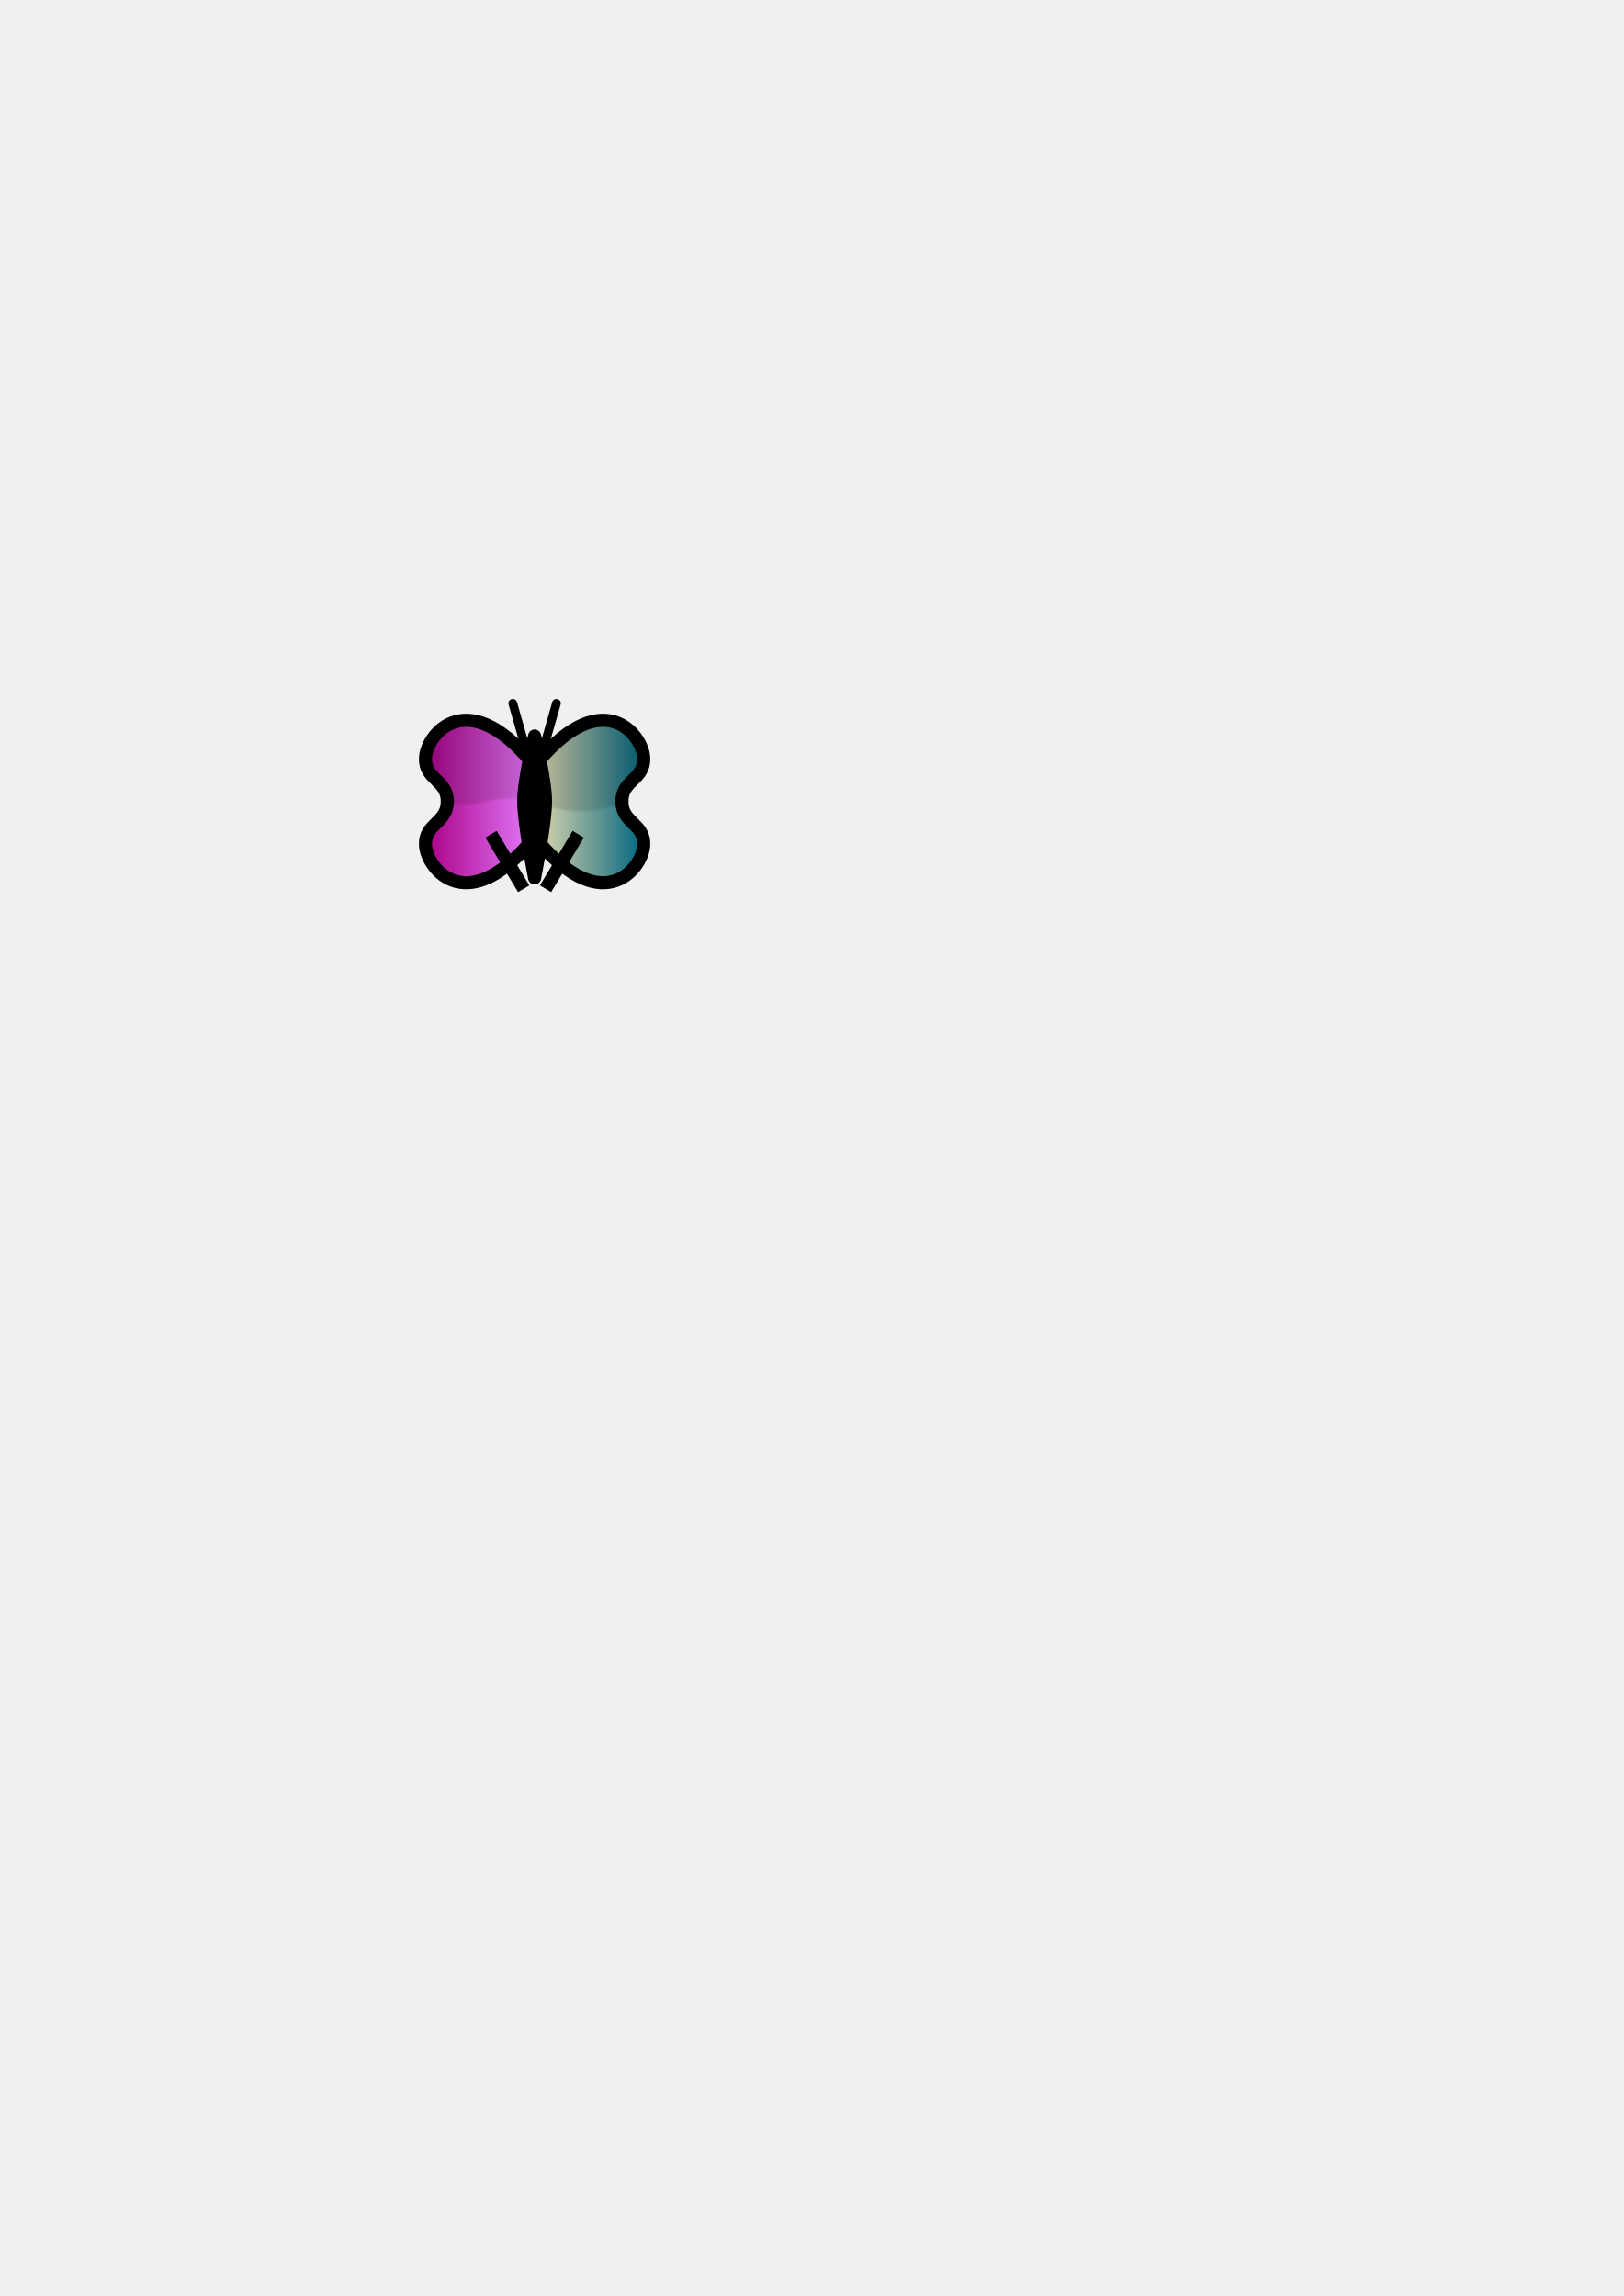
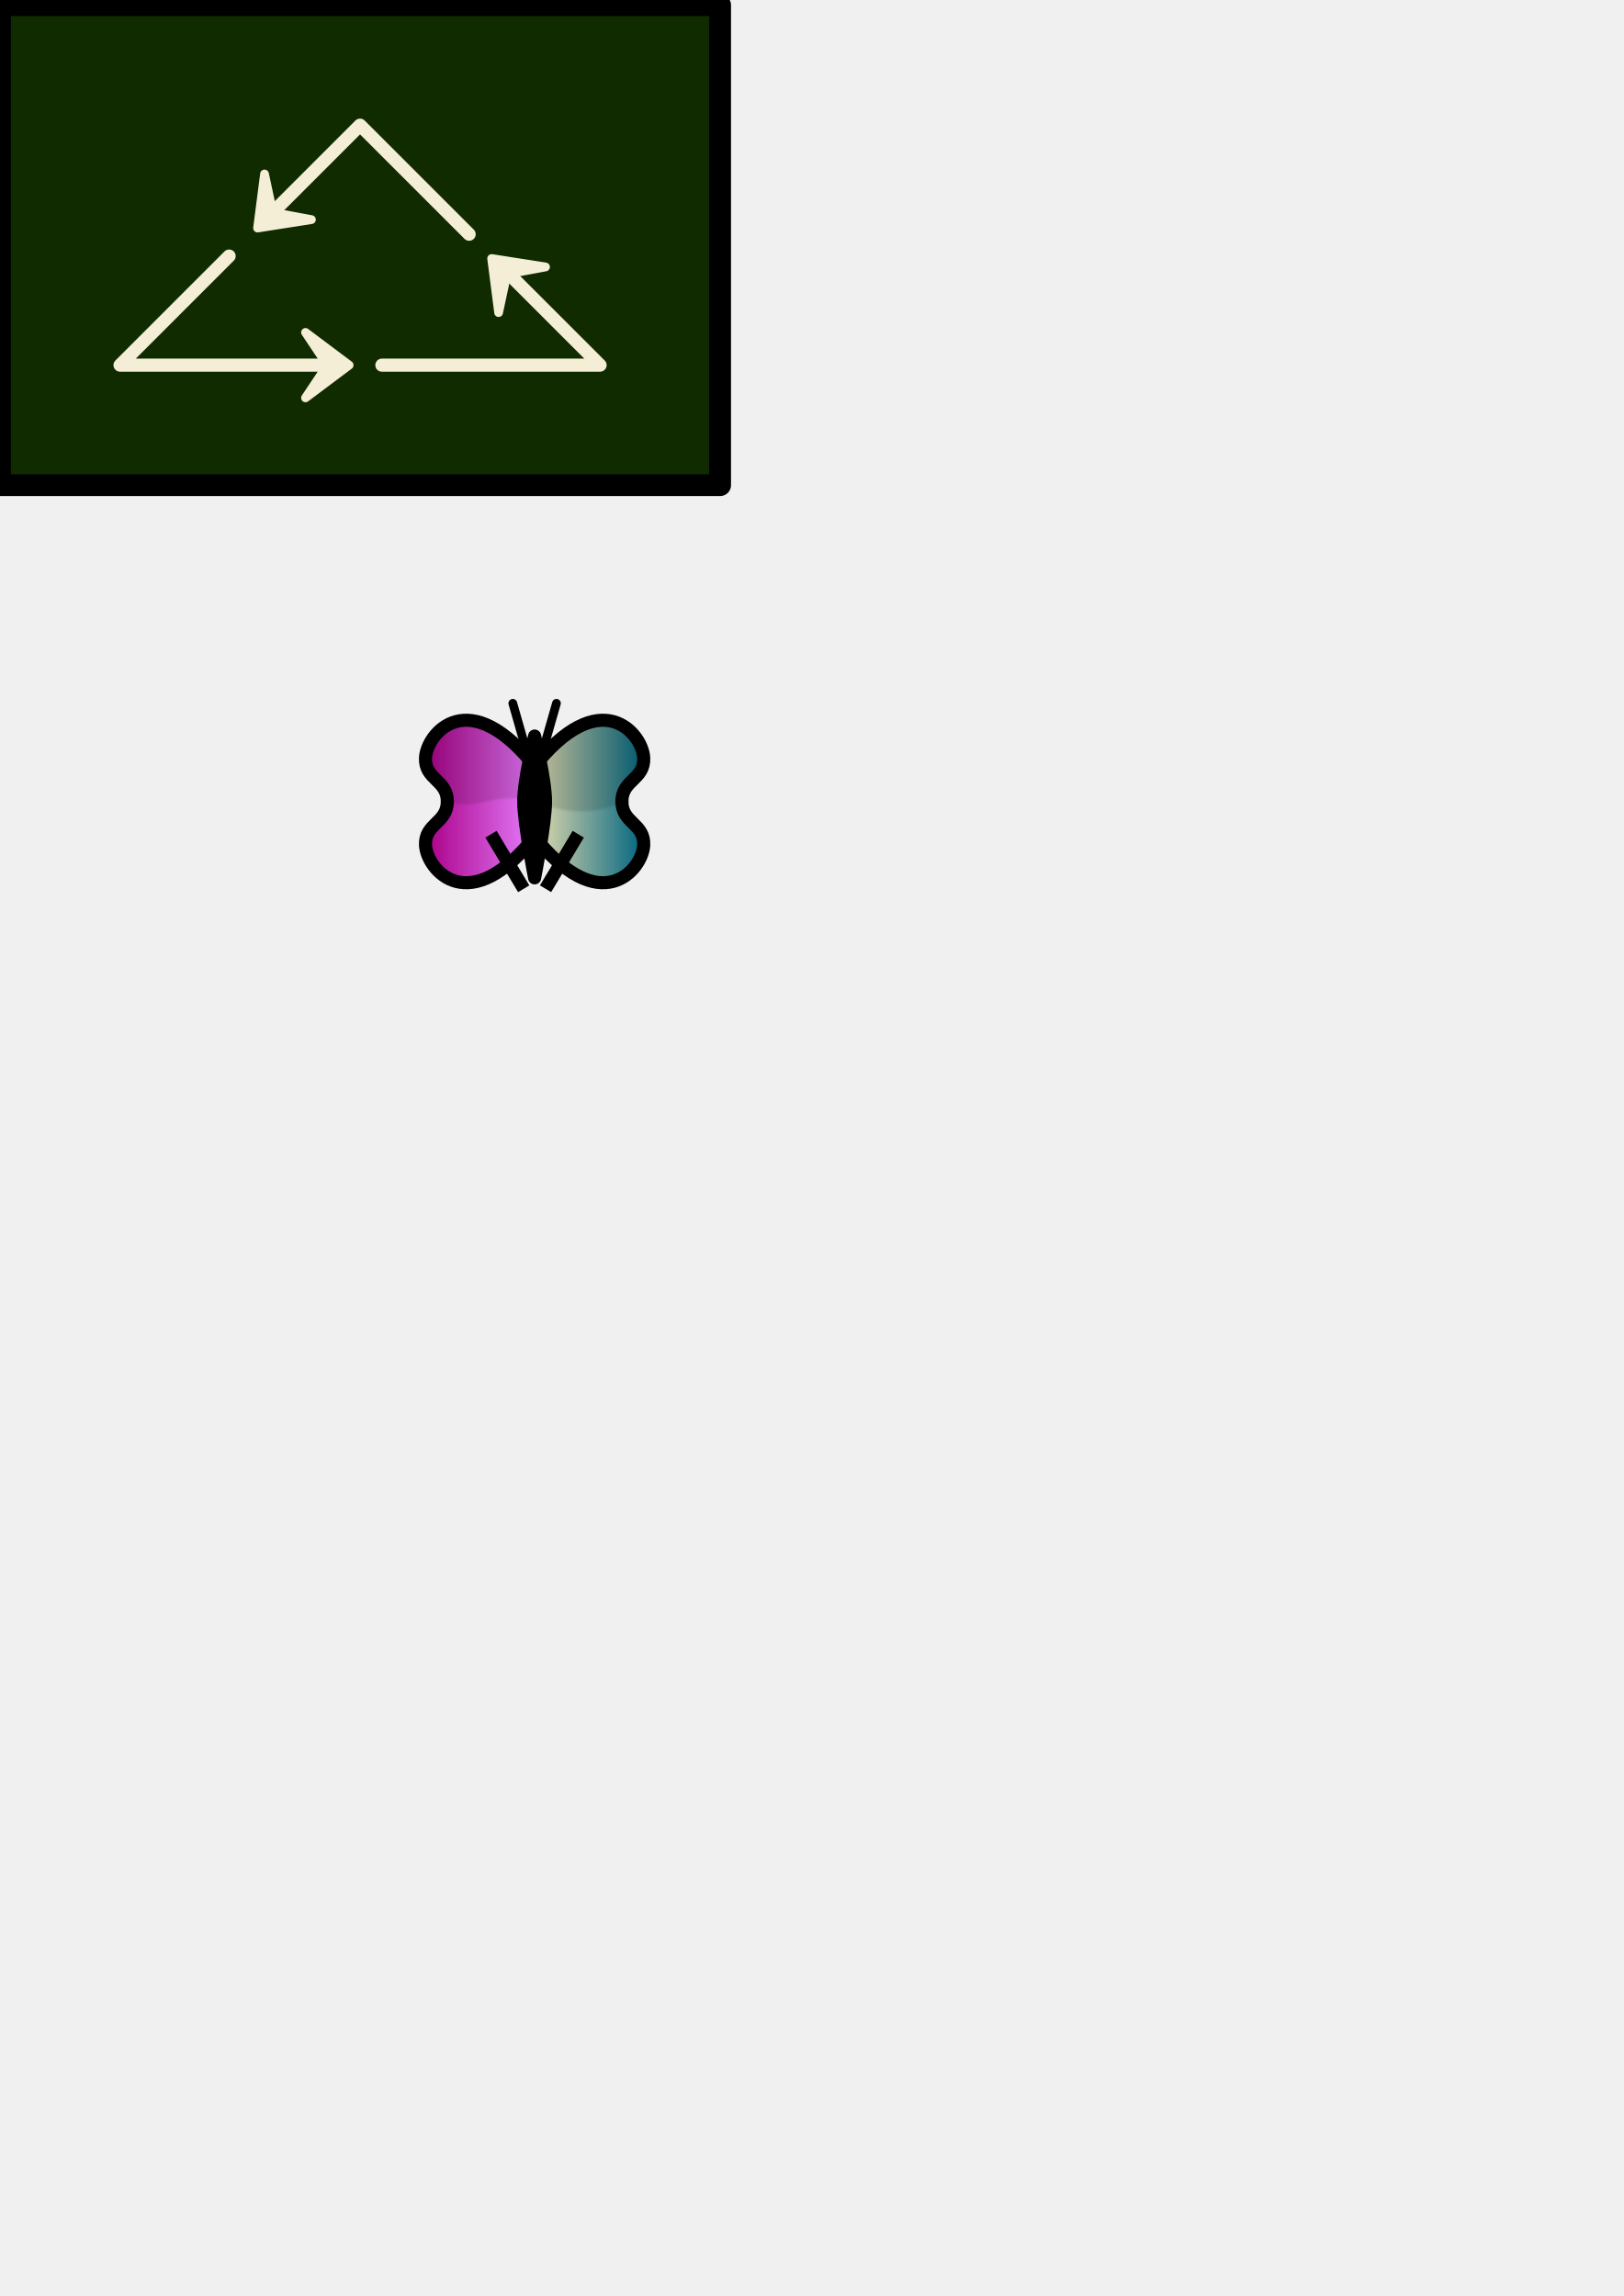
<svg xmlns="http://www.w3.org/2000/svg" xmlns:xlink="http://www.w3.org/1999/xlink" width="744.094" height="1052.362" id="svg2" version="1.1">
  <defs id="defs4">
+     <marker orient="auto" refY="0.0" refX="0.0" id="Arrow1Send" style="overflow:visible;">
+       <path id="path3752" d="M 0.0,0.0 L 5.0,-5.0 L -12.5,0.0 L 5.0,5.0 L 0.0,0.0 z " style="fill-rule:evenodd;stroke:#000000;stroke-width:1.0pt;marker-start:none;" transform="scale(0.2) rotate(180) translate(6,0)" />
+     </marker>
+     <marker orient="auto" refY="0.0" refX="0.0" id="Arrow1Mend" style="overflow:visible;">
+       <path id="path3746" d="M 0.0,0.0 L 5.0,-5.0 L -12.5,0.0 L 5.0,5.0 L 0.0,0.0 z " style="fill-rule:evenodd;stroke:#000000;stroke-width:1.0pt;marker-start:none;" transform="scale(0.4) rotate(180) translate(10,0)" />
+     </marker>
+     <marker orient="auto" refY="0.0" refX="0.0" id="Arrow1Lend" style="overflow:visible;">
+       <path id="path3740" d="M 0.0,0.0 L 5.0,-5.0 L -12.5,0.0 L 5.0,5.0 L 0.0,0.0 z " style="fill-rule:evenodd;stroke:#000000;stroke-width:1.0pt;marker-start:none;" transform="scale(0.8) rotate(180) translate(12.5,0)" />
+     </marker>
    <linearGradient id="linearGradient3780">
      <stop id="stop3782" offset="0" style="stop-color:#e9ddaf;stop-opacity:1;" />
      <stop id="stop3784" offset="1" style="stop-color:#006580;stop-opacity:1;" />
    </linearGradient>
    <linearGradient id="linearGradient3760">
      <stop style="stop-color:#aa0087;stop-opacity:1;" offset="0" id="stop3762" />
      <stop style="stop-color:#e580ff;stop-opacity:1;" offset="1" id="stop3764" />
    </linearGradient>
    <filter id="filter3739">
      <feGaussianBlur stdDeviation="0.674" id="feGaussianBlur3741" />
    </filter>
    <filter id="filter3751">
      <feGaussianBlur stdDeviation="0.697" id="feGaussianBlur3753" />
    </filter>
    <linearGradient xlink:href="#linearGradient3760" id="linearGradient3774" x1="194.986" y1="367.362" x2="246.187" y2="367.362" gradientUnits="userSpaceOnUse" />
    <linearGradient xlink:href="#linearGradient3780" id="linearGradient3792" x1="243.813" y1="367.362" x2="295.014" y2="367.362" gradientUnits="userSpaceOnUse" />
  </defs>
  <g id="layer1">
    <rect style="fill:none;stroke:none" id="rect3796" width="110" height="110" x="190" y="312.362" />
    <path d="m 245,367.362 c 20,-5 25,5 40,0 0,10 10.456,9.997 10,20 -0.509,11.169 -20,35 -51.187,-5.243 L 245,367.362 z" style="fill:#ffffff;stroke:none;stroke-width:8;stroke-linecap:round;stroke-linejoin:miter;stroke-opacity:1;fill-opacity:0.122" id="path3725" />
    <path d="m 285,367.362 c 0,-10 10.456,-9.997 10,-20 -0.509,-11.169 -20,-35 -51.187,5.243 L 245,367.362 m 40,0 c 0,10 10.456,9.997 10,20 -0.509,11.169 -20,35 -51.187,-5.243 L 245,367.362" style="fill:url(#linearGradient3792);fill-opacity:1.0;stroke:none" id="path3776" />
    <path id="path3729" style="fill:#000000;stroke:none;stroke-width:8;stroke-linecap:round;stroke-linejoin:miter;stroke-opacity:1;filter:url(#filter3751);fill-opacity:0.122" d="m 245,367.362 c 24.749,10.102 40,0 40,0 0,-10 10.456,-9.997 10,-20 -0.509,-11.169 -20,-35 -51.187,5.243 L 245,367.362 z" />
    <path id="path3723" style="fill:#ffffff;stroke:none;stroke-width:8;stroke-linecap:round;stroke-linejoin:miter;stroke-opacity:1;fill-opacity:0.122" d="m 245,367.362 c 0,0 -16.261,-8.586 -40,0 0,10 -10.456,9.997 -10,20 0.509,11.169 20,35 51.187,-5.243 L 245,367.362 z" />
    <path id="path3757" style="fill:url(#linearGradient3774);stroke:none;stroke-width:8;stroke-linecap:round;stroke-linejoin:miter;stroke-opacity:1;fill-opacity:1.0" d="m 205,367.362 c 0,-10 -10.456,-9.997 -10,-20 0.509,-11.169 20,-35 51.187,5.243 L 245,367.362 m -40,0 c 0,10 -10.456,9.997 -10,20 0.509,11.169 20,35 51.187,-5.243 L 245,367.362" />
    <path d="m 245,367.362 c -20,-5 -25,5 -40,0 0,-10 -10.456,-9.997 -10,-20 0.509,-11.169 20,-35 51.187,5.243 L 245,367.362 z" style="fill:#000000;stroke:none;filter:url(#filter3739);fill-opacity:0.122" id="path3727" />
    <path d="m 205,367.362 c 0,10 -10.456,9.997 -10,20 0.509,11.169 20,35 51.187,-5.243 L 245,367.362" style="fill:none;stroke:#000000;stroke-width:6;stroke-linecap:round;stroke-linejoin:miter;stroke-opacity:1" id="path3710" />
    <path id="path3717" style="fill:none;stroke:#000000;stroke-width:6;stroke-linecap:round;stroke-linejoin:miter;stroke-opacity:1" d="m 285,367.362 c 0,10 10.456,9.997 10,20 -0.509,11.169 -20,35 -51.187,-5.243 L 245,367.362" />
    <path style="fill:none;stroke:#000000;stroke-width:6;stroke-linecap:butt;stroke-linejoin:miter;stroke-opacity:1" d="m 225,382.362 15,25" id="path3702" />
    <path id="path3704" d="m 265,382.362 -15,25" style="fill:none;stroke:#000000;stroke-width:6;stroke-linecap:butt;stroke-linejoin:miter;stroke-opacity:1" />
    <path id="path3719" style="fill:none;stroke:#000000;stroke-width:6;stroke-linecap:round;stroke-linejoin:miter;stroke-opacity:1" d="m 205,367.362 c 0,-10 -10.456,-9.997 -10,-20 0.509,-11.169 20,-35 51.187,5.243 L 245,367.362" />
    <path d="m 285,367.362 c 0,-10 10.456,-9.997 10,-20 -0.509,-11.169 -20,-35 -51.187,5.243 L 245,367.362" style="fill:none;stroke:#000000;stroke-width:6;stroke-linecap:round;stroke-linejoin:miter;stroke-opacity:1" id="path3721" />
    <path style="fill:#000000;stroke:#000000;stroke-width:6;stroke-linecap:butt;stroke-linejoin:round;stroke-opacity:1;fill-opacity:1.0" d="m 245,337.362 c 0,0 -5,20 -5,30 0,10 5,35 5,35 0,0 5,-25 5,-35 0,-10 -5,-30 -5,-30 z" id="path3678" />
    <path style="fill:none;stroke:#000000;stroke-width:4;stroke-linecap:round;stroke-linejoin:round;stroke-opacity:1" d="m 235,322.362 10,35 10,-35" id="path3794" />
+     <rect style="fill:#112b00;stroke:#000000;stroke-width:10;stroke-linejoin:round" id="rect2948" width="330" height="220" x="0" y="2.362" />
+     <path style="fill:none;stroke:#f4eed7;stroke-width:6;stroke-linecap:round;stroke-linejoin:round;stroke-opacity:1;stroke-miterlimit:4;stroke-dasharray:none;marker-end:none" d="m 105,117.362 -50,50 100,0" id="path3726" />
+     <path style="fill:none;stroke:#f4eed7;stroke-width:6;stroke-linecap:round;stroke-linejoin:round;stroke-opacity:1;stroke-miterlimit:4;stroke-dasharray:none;marker-end:none" d="M 215,107.362 165,57.362 120,102.362" id="path3728" />
+     <path style="fill:none;stroke:#f4eed7;stroke-width:6;stroke-linecap:round;stroke-linejoin:round;stroke-opacity:1;marker-end:none;stroke-miterlimit:4;stroke-dasharray:none" d="m 175,167.362 100,0 -45,-45" id="path3732" />
+     <path style="fill:#f4eed7;stroke:#f4eed7;stroke-width:4;stroke-linecap:butt;stroke-linejoin:round;stroke-opacity:1" d="m 150,167.362 -10,-15 20,15 -20,15 10,-15 z" id="path5308" />
+     <use x="0" y="0" xlink:href="#path5308" id="use5310" transform="matrix(-0.6972968,0.7167825,-0.7167825,-0.6972968,349.5568,106.5459)" width="744.094" height="1052.362" />
+     <use height="1052.362" width="744.094" transform="matrix(-0.6972968,-0.7167825,-0.7167825,0.6972968,456.8321,116.4701)" id="use5312" xlink:href="#path5308" y="0" x="0" />
  </g>
</svg>
